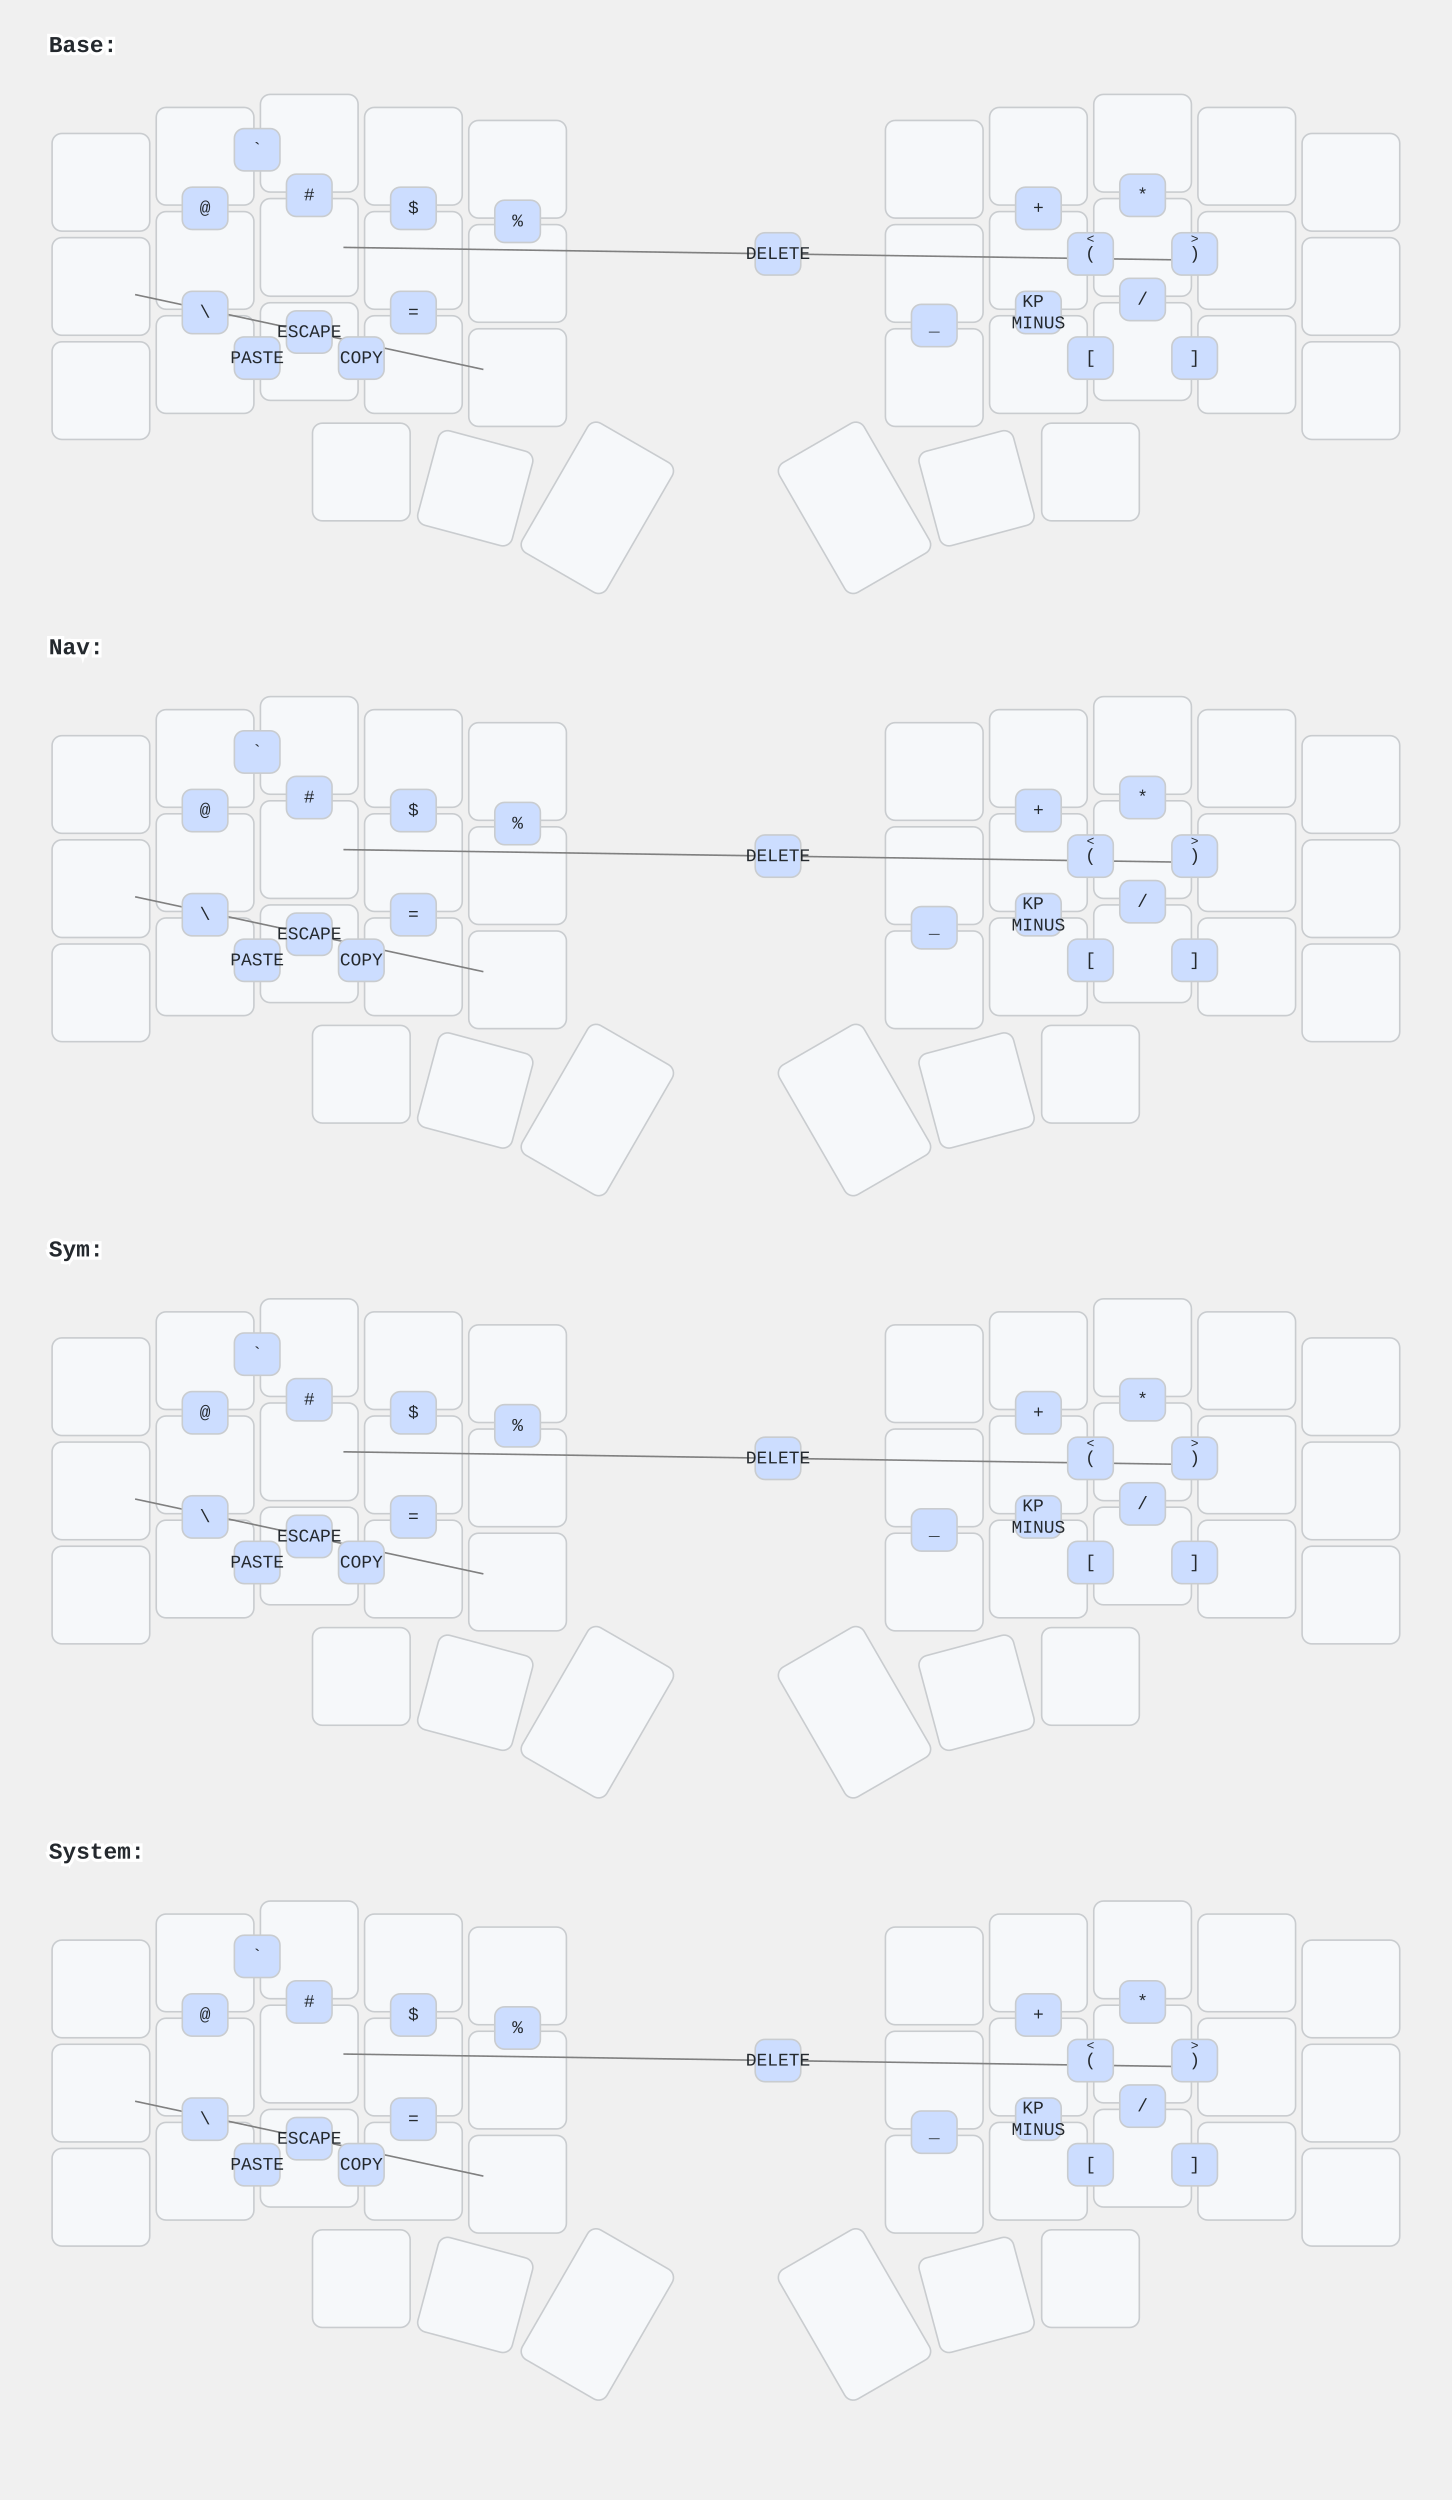
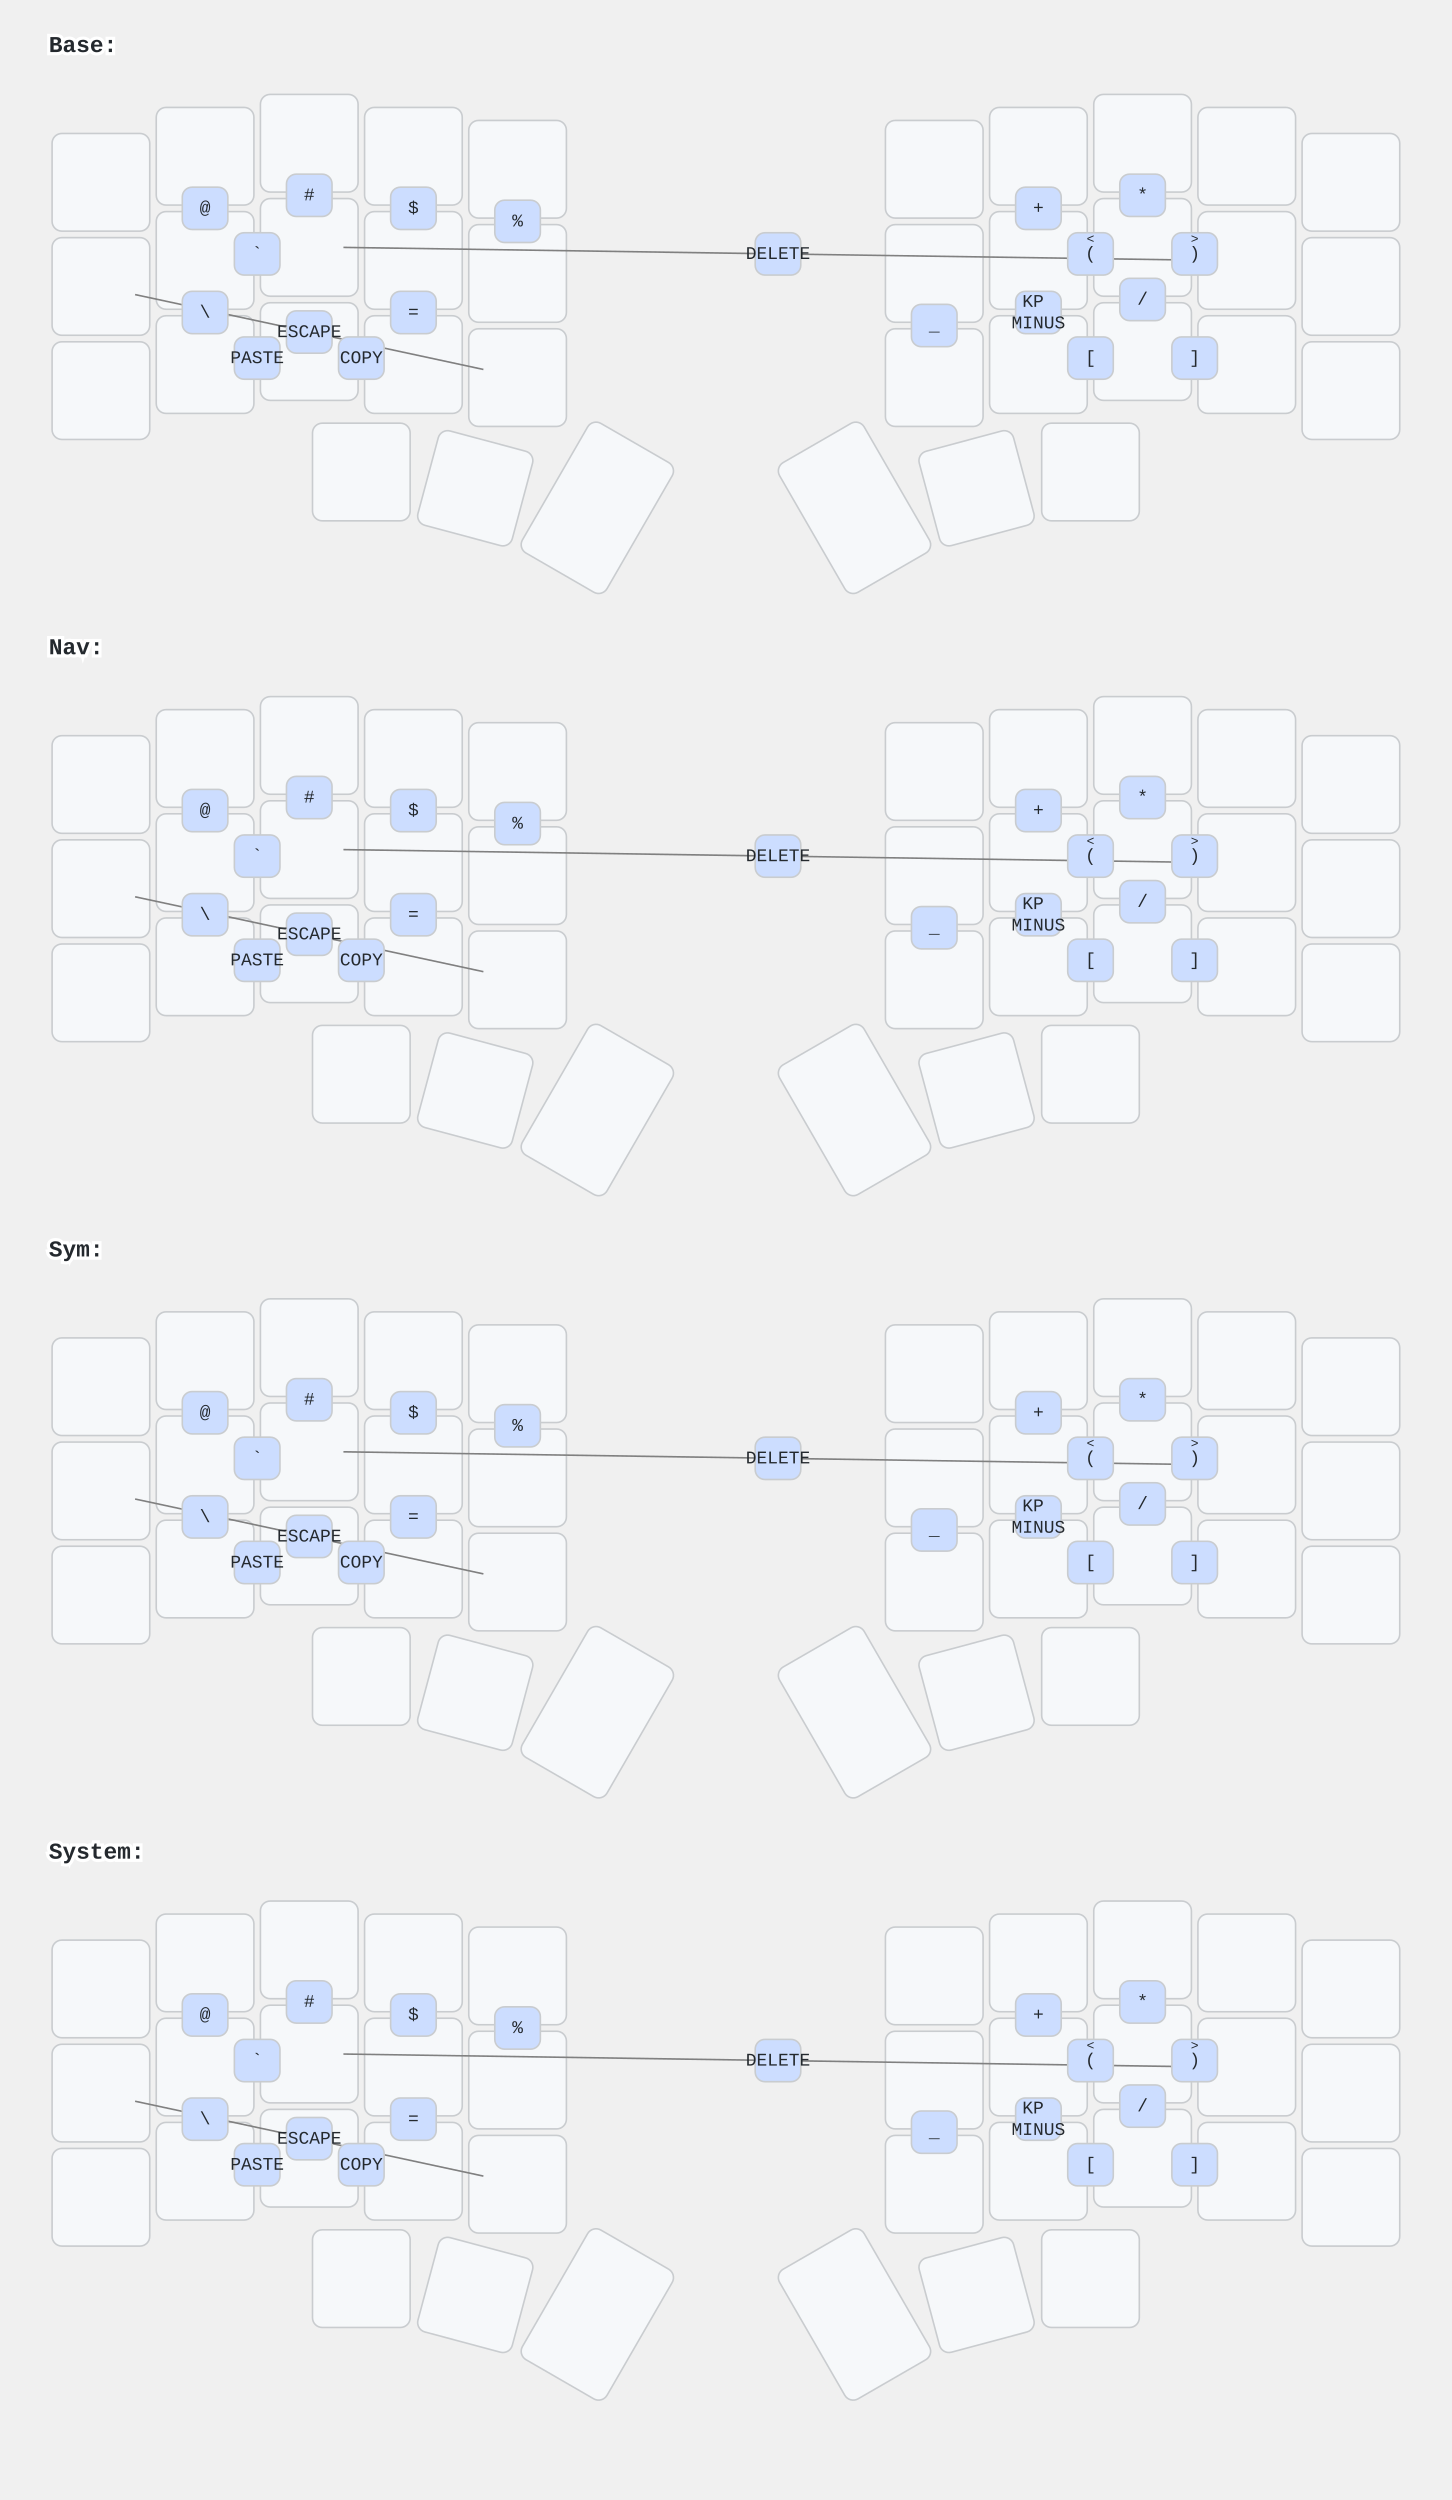
<svg xmlns="http://www.w3.org/2000/svg" width="892" height="1536" viewBox="0 0 892 1536" class="keymap">
  <style>/* inherit to force styles through use tags */
svg path {
    fill: inherit;
}

/* font and background color specifications */
svg.keymap {
    font-family: SFMono-Regular,Consolas,Liberation Mono,Menlo,monospace;
    font-size: 14px;
    font-kerning: normal;
    text-rendering: optimizeLegibility;
    fill: #24292e;
}

/* default key styling */
rect.key {
    fill: #f6f8fa;
}

rect.key, rect.combo {
    stroke: #c9cccf;
    stroke-width: 1;
}

/* default key side styling, only used is draw_key_sides is set */
rect.side {
    filter: brightness(90%);
}

/* color accent for combo boxes */
rect.combo, rect.combo-separate {
    fill: #cdf;
}

/* color accent for held keys */
rect.held, rect.combo.held {
    fill: #fdd;
}

/* color accent for ghost (optional) keys */
rect.ghost, rect.combo.ghost {
    stroke-dasharray: 4, 4;
    stroke-width: 2;
}

text {
    text-anchor: middle;
    dominant-baseline: middle;
}

/* styling for layer labels */
text.label {
    font-weight: bold;
    text-anchor: start;
    stroke: white;
    stroke-width: 4;
    paint-order: stroke;
}

/* styling for optional footer */
text.footer {
    text-anchor: end;
    dominant-baseline: auto;
    stroke: white;
    stroke-width: 4;
    paint-order: stroke;
}

/* styling for combo tap, and key non-tap label text */
text.combo, text.hold, text.shifted, text.left, text.right, text.tl, text.tr, text.bl, text.br {
    font-size: 11px;
}

text.hold, text.bl, text.br {
    text-anchor: middle;
    dominant-baseline: auto;
}

text.shifted, text.tl, text.tr {
    text-anchor: middle;
    dominant-baseline: hanging;
}

text.left, text.tl, text.bl {
    text-anchor: start;
}

text.right, text.tr, text.br {
    text-anchor: end;
}

text.layer-activator {
    text-decoration: underline;
}

/* styling for hold/shifted label text in combo box */
text.combo.hold, text.combo.shifted, text.combo.left, text.combo.right {
    font-size: 8px;
}

/* lighter symbol for transparent keys */
text.trans {
    fill: #7b7e81;
}

/* styling for combo dendrons */
path.combo {
    stroke-width: 1;
    stroke: gray;
    fill: none;
}

/* Start Tabler Icons Cleanup */
/* cannot use height/width with glyphs */
.icon-tabler &gt; path {
    fill: inherit;
    stroke: inherit;
    stroke-width: 2;
}
/* hide tabler's default box */
.icon-tabler &gt; path[stroke="none"][fill="none"] {
    visibility: hidden;
}
/* End Tabler Icons Cleanup */
</style>
  <g transform="translate(30, 0)" class="layer-Base">
    <text x="0" y="28" class="label" id="Base">Base:</text>
    <g transform="translate(0, 56)">
      <g transform="translate(32, 56)" class="key keypos-0">
        <rect rx="6" ry="6" x="-30" y="-30" width="60" height="60" class="key" />
      </g>
      <g transform="translate(96, 40)" class="key keypos-1">
        <rect rx="6" ry="6" x="-30" y="-30" width="60" height="60" class="key" />
      </g>
      <g transform="translate(160, 32)" class="key keypos-2">
        <rect rx="6" ry="6" x="-30" y="-30" width="60" height="60" class="key" />
      </g>
      <g transform="translate(224, 40)" class="key keypos-3">
        <rect rx="6" ry="6" x="-30" y="-30" width="60" height="60" class="key" />
      </g>
      <g transform="translate(288, 48)" class="key keypos-4">
        <rect rx="6" ry="6" x="-30" y="-30" width="60" height="60" class="key" />
      </g>
      <g transform="translate(544, 48)" class="key keypos-5">
        <rect rx="6" ry="6" x="-30" y="-30" width="60" height="60" class="key" />
      </g>
      <g transform="translate(608, 40)" class="key keypos-6">
        <rect rx="6" ry="6" x="-30" y="-30" width="60" height="60" class="key" />
      </g>
      <g transform="translate(672, 32)" class="key keypos-7">
        <rect rx="6" ry="6" x="-30" y="-30" width="60" height="60" class="key" />
      </g>
      <g transform="translate(736, 40)" class="key keypos-8">
        <rect rx="6" ry="6" x="-30" y="-30" width="60" height="60" class="key" />
      </g>
      <g transform="translate(800, 56)" class="key keypos-9">
        <rect rx="6" ry="6" x="-30" y="-30" width="60" height="60" class="key" />
      </g>
      <g transform="translate(32, 120)" class="key keypos-10">
        <rect rx="6" ry="6" x="-30" y="-30" width="60" height="60" class="key" />
      </g>
      <g transform="translate(96, 104)" class="key keypos-11">
        <rect rx="6" ry="6" x="-30" y="-30" width="60" height="60" class="key" />
      </g>
      <g transform="translate(160, 96)" class="key keypos-12">
        <rect rx="6" ry="6" x="-30" y="-30" width="60" height="60" class="key" />
      </g>
      <g transform="translate(224, 104)" class="key keypos-13">
        <rect rx="6" ry="6" x="-30" y="-30" width="60" height="60" class="key" />
      </g>
      <g transform="translate(288, 112)" class="key keypos-14">
        <rect rx="6" ry="6" x="-30" y="-30" width="60" height="60" class="key" />
      </g>
      <g transform="translate(544, 112)" class="key keypos-15">
        <rect rx="6" ry="6" x="-30" y="-30" width="60" height="60" class="key" />
      </g>
      <g transform="translate(608, 104)" class="key keypos-16">
        <rect rx="6" ry="6" x="-30" y="-30" width="60" height="60" class="key" />
      </g>
      <g transform="translate(672, 96)" class="key keypos-17">
        <rect rx="6" ry="6" x="-30" y="-30" width="60" height="60" class="key" />
      </g>
      <g transform="translate(736, 104)" class="key keypos-18">
        <rect rx="6" ry="6" x="-30" y="-30" width="60" height="60" class="key" />
      </g>
      <g transform="translate(800, 120)" class="key keypos-19">
        <rect rx="6" ry="6" x="-30" y="-30" width="60" height="60" class="key" />
      </g>
      <g transform="translate(32, 184)" class="key keypos-20">
        <rect rx="6" ry="6" x="-30" y="-30" width="60" height="60" class="key" />
      </g>
      <g transform="translate(96, 168)" class="key keypos-21">
        <rect rx="6" ry="6" x="-30" y="-30" width="60" height="60" class="key" />
      </g>
      <g transform="translate(160, 160)" class="key keypos-22">
        <rect rx="6" ry="6" x="-30" y="-30" width="60" height="60" class="key" />
      </g>
      <g transform="translate(224, 168)" class="key keypos-23">
        <rect rx="6" ry="6" x="-30" y="-30" width="60" height="60" class="key" />
      </g>
      <g transform="translate(288, 176)" class="key keypos-24">
        <rect rx="6" ry="6" x="-30" y="-30" width="60" height="60" class="key" />
      </g>
      <g transform="translate(544, 176)" class="key keypos-25">
        <rect rx="6" ry="6" x="-30" y="-30" width="60" height="60" class="key" />
      </g>
      <g transform="translate(608, 168)" class="key keypos-26">
        <rect rx="6" ry="6" x="-30" y="-30" width="60" height="60" class="key" />
      </g>
      <g transform="translate(672, 160)" class="key keypos-27">
        <rect rx="6" ry="6" x="-30" y="-30" width="60" height="60" class="key" />
      </g>
      <g transform="translate(736, 168)" class="key keypos-28">
        <rect rx="6" ry="6" x="-30" y="-30" width="60" height="60" class="key" />
      </g>
      <g transform="translate(800, 184)" class="key keypos-29">
        <rect rx="6" ry="6" x="-30" y="-30" width="60" height="60" class="key" />
      </g>
      <g transform="translate(192, 234)" class="key keypos-30">
        <rect rx="6" ry="6" x="-30" y="-30" width="60" height="60" class="key" />
      </g>
      <g transform="translate(262, 244) rotate(15.0)" class="key keypos-31">
        <rect rx="6" ry="6" x="-30" y="-30" width="60" height="60" class="key" />
      </g>
      <g transform="translate(337, 256) rotate(30.0)" class="key keypos-32">
        <rect rx="6" ry="6" x="-30" y="-46" width="60" height="92" class="key" />
      </g>
      <g transform="translate(495, 256) rotate(-30.0)" class="key keypos-33">
        <rect rx="6" ry="6" x="-30" y="-46" width="60" height="92" class="key" />
      </g>
      <g transform="translate(570, 244) rotate(-15.0)" class="key keypos-34">
        <rect rx="6" ry="6" x="-30" y="-30" width="60" height="60" class="key" />
      </g>
      <g transform="translate(640, 234)" class="key keypos-35">
        <rect rx="6" ry="6" x="-30" y="-30" width="60" height="60" class="key" />
      </g>
      <g class="combo combopos-0">
        <path d="M160,148 l-107,-23" class="combo" />
        <path d="M160,148 l107,23" class="combo" />
        <rect rx="6" ry="6" x="146" y="135" width="28" height="26" class="combo" />
        <text x="160" y="148" class="combo tap">ESCAPE</text>
      </g>
      <g class="combo combopos-1">
        <path d="M448,100 l-267,-4" class="combo" />
        <path d="M448,100 l267,4" class="combo" />
        <rect rx="6" ry="6" x="434" y="87" width="28" height="26" class="combo" />
        <text x="448" y="100" class="combo tap">DELETE</text>
      </g>
      <g class="combo combopos-2">
        <rect rx="6" ry="6" x="274" y="67" width="28" height="26" class="combo" />
        <text x="288" y="80" class="combo tap">%</text>
      </g>
      <g class="combo combopos-3">
        <rect rx="6" ry="6" x="210" y="123" width="28" height="26" class="combo" />
        <text x="224" y="136" class="combo tap">=</text>
      </g>
      <g class="combo combopos-4">
        <rect rx="6" ry="6" x="210" y="59" width="28" height="26" class="combo" />
        <text x="224" y="72" class="combo tap">$</text>
      </g>
      <g class="combo combopos-5">
        <rect rx="6" ry="6" x="146" y="51" width="28" height="26" class="combo" />
        <text x="160" y="64" class="combo tap">#</text>
      </g>
      <g class="combo combopos-6">
        <rect rx="6" ry="6" x="82" y="59" width="28" height="26" class="combo" />
        <text x="96" y="72" class="combo tap">@</text>
      </g>
      <g class="combo combopos-7">
-         <rect rx="6" ry="6" x="114" y="23" width="28" height="26" class="combo" />
-         <text x="128" y="36" class="combo tap">`</text>
+         <rect rx="6" ry="6" x="114" y="87" width="28" height="26" class="combo" />
+         <text x="128" y="100" class="combo tap">`</text>
      </g>
      <g class="combo combopos-8">
        <rect rx="6" ry="6" x="82" y="123" width="28" height="26" class="combo" />
        <text x="96" y="136" class="combo tap">\</text>
      </g>
      <g class="combo combopos-9">
        <rect rx="6" ry="6" x="178" y="151" width="28" height="26" class="combo" />
        <text x="192" y="164" class="combo tap">COPY</text>
      </g>
      <g class="combo combopos-10">
        <rect rx="6" ry="6" x="114" y="151" width="28" height="26" class="combo" />
        <text x="128" y="164" class="combo tap">PASTE</text>
      </g>
      <g class="combo combopos-11">
        <rect rx="6" ry="6" x="658" y="51" width="28" height="26" class="combo" />
        <text x="672" y="64" class="combo tap">*</text>
      </g>
      <g class="combo combopos-12">
        <rect rx="6" ry="6" x="658" y="115" width="28" height="26" class="combo" />
        <text x="672" y="128" class="combo tap">/</text>
      </g>
      <g class="combo combopos-13">
        <rect rx="6" ry="6" x="594" y="59" width="28" height="26" class="combo" />
        <text x="608" y="72" class="combo tap">+</text>
      </g>
      <g class="combo combopos-14">
        <rect rx="6" ry="6" x="594" y="123" width="28" height="26" class="combo" />
        <text x="608" y="136" class="combo tap">
          <tspan x="608" dy="-0.6em">KP</tspan>
          <tspan x="608" dy="1.2em">MINUS</tspan>
        </text>
      </g>
      <g class="combo combopos-15">
        <rect rx="6" ry="6" x="530" y="131" width="28" height="26" class="combo" />
        <text x="544" y="144" class="combo tap">_</text>
      </g>
      <g class="combo combopos-16">
        <rect rx="6" ry="6" x="626" y="151" width="28" height="26" class="combo" />
        <text x="640" y="164" class="combo tap">[</text>
      </g>
      <g class="combo combopos-17">
        <rect rx="6" ry="6" x="690" y="151" width="28" height="26" class="combo" />
        <text x="704" y="164" class="combo tap">]</text>
      </g>
      <g class="combo combopos-18">
        <rect rx="6" ry="6" x="626" y="87" width="28" height="26" class="combo" />
        <text x="640" y="100" class="combo tap">(</text>
        <text x="640" y="89" class="combo shifted">&lt;</text>
      </g>
      <g class="combo combopos-19">
        <rect rx="6" ry="6" x="690" y="87" width="28" height="26" class="combo" />
        <text x="704" y="100" class="combo tap">)</text>
        <text x="704" y="89" class="combo shifted">&gt;</text>
      </g>
    </g>
  </g>
  <g transform="translate(30, 370)" class="layer-Nav">
    <text x="0" y="28" class="label" id="Nav">Nav:</text>
    <g transform="translate(0, 56)">
      <g transform="translate(32, 56)" class="key keypos-0">
        <rect rx="6" ry="6" x="-30" y="-30" width="60" height="60" class="key" />
      </g>
      <g transform="translate(96, 40)" class="key keypos-1">
        <rect rx="6" ry="6" x="-30" y="-30" width="60" height="60" class="key" />
      </g>
      <g transform="translate(160, 32)" class="key keypos-2">
        <rect rx="6" ry="6" x="-30" y="-30" width="60" height="60" class="key" />
      </g>
      <g transform="translate(224, 40)" class="key keypos-3">
        <rect rx="6" ry="6" x="-30" y="-30" width="60" height="60" class="key" />
      </g>
      <g transform="translate(288, 48)" class="key keypos-4">
        <rect rx="6" ry="6" x="-30" y="-30" width="60" height="60" class="key" />
      </g>
      <g transform="translate(544, 48)" class="key keypos-5">
        <rect rx="6" ry="6" x="-30" y="-30" width="60" height="60" class="key" />
      </g>
      <g transform="translate(608, 40)" class="key keypos-6">
        <rect rx="6" ry="6" x="-30" y="-30" width="60" height="60" class="key" />
      </g>
      <g transform="translate(672, 32)" class="key keypos-7">
        <rect rx="6" ry="6" x="-30" y="-30" width="60" height="60" class="key" />
      </g>
      <g transform="translate(736, 40)" class="key keypos-8">
        <rect rx="6" ry="6" x="-30" y="-30" width="60" height="60" class="key" />
      </g>
      <g transform="translate(800, 56)" class="key keypos-9">
        <rect rx="6" ry="6" x="-30" y="-30" width="60" height="60" class="key" />
      </g>
      <g transform="translate(32, 120)" class="key keypos-10">
        <rect rx="6" ry="6" x="-30" y="-30" width="60" height="60" class="key" />
      </g>
      <g transform="translate(96, 104)" class="key keypos-11">
        <rect rx="6" ry="6" x="-30" y="-30" width="60" height="60" class="key" />
      </g>
      <g transform="translate(160, 96)" class="key keypos-12">
        <rect rx="6" ry="6" x="-30" y="-30" width="60" height="60" class="key" />
      </g>
      <g transform="translate(224, 104)" class="key keypos-13">
        <rect rx="6" ry="6" x="-30" y="-30" width="60" height="60" class="key" />
      </g>
      <g transform="translate(288, 112)" class="key keypos-14">
        <rect rx="6" ry="6" x="-30" y="-30" width="60" height="60" class="key" />
      </g>
      <g transform="translate(544, 112)" class="key keypos-15">
        <rect rx="6" ry="6" x="-30" y="-30" width="60" height="60" class="key" />
      </g>
      <g transform="translate(608, 104)" class="key keypos-16">
        <rect rx="6" ry="6" x="-30" y="-30" width="60" height="60" class="key" />
      </g>
      <g transform="translate(672, 96)" class="key keypos-17">
        <rect rx="6" ry="6" x="-30" y="-30" width="60" height="60" class="key" />
      </g>
      <g transform="translate(736, 104)" class="key keypos-18">
        <rect rx="6" ry="6" x="-30" y="-30" width="60" height="60" class="key" />
      </g>
      <g transform="translate(800, 120)" class="key keypos-19">
        <rect rx="6" ry="6" x="-30" y="-30" width="60" height="60" class="key" />
      </g>
      <g transform="translate(32, 184)" class="key keypos-20">
        <rect rx="6" ry="6" x="-30" y="-30" width="60" height="60" class="key" />
      </g>
      <g transform="translate(96, 168)" class="key keypos-21">
        <rect rx="6" ry="6" x="-30" y="-30" width="60" height="60" class="key" />
      </g>
      <g transform="translate(160, 160)" class="key keypos-22">
        <rect rx="6" ry="6" x="-30" y="-30" width="60" height="60" class="key" />
      </g>
      <g transform="translate(224, 168)" class="key keypos-23">
        <rect rx="6" ry="6" x="-30" y="-30" width="60" height="60" class="key" />
      </g>
      <g transform="translate(288, 176)" class="key keypos-24">
        <rect rx="6" ry="6" x="-30" y="-30" width="60" height="60" class="key" />
      </g>
      <g transform="translate(544, 176)" class="key keypos-25">
        <rect rx="6" ry="6" x="-30" y="-30" width="60" height="60" class="key" />
      </g>
      <g transform="translate(608, 168)" class="key keypos-26">
        <rect rx="6" ry="6" x="-30" y="-30" width="60" height="60" class="key" />
      </g>
      <g transform="translate(672, 160)" class="key keypos-27">
        <rect rx="6" ry="6" x="-30" y="-30" width="60" height="60" class="key" />
      </g>
      <g transform="translate(736, 168)" class="key keypos-28">
        <rect rx="6" ry="6" x="-30" y="-30" width="60" height="60" class="key" />
      </g>
      <g transform="translate(800, 184)" class="key keypos-29">
        <rect rx="6" ry="6" x="-30" y="-30" width="60" height="60" class="key" />
      </g>
      <g transform="translate(192, 234)" class="key keypos-30">
        <rect rx="6" ry="6" x="-30" y="-30" width="60" height="60" class="key" />
      </g>
      <g transform="translate(262, 244) rotate(15.0)" class="key keypos-31">
        <rect rx="6" ry="6" x="-30" y="-30" width="60" height="60" class="key" />
      </g>
      <g transform="translate(337, 256) rotate(30.0)" class="key keypos-32">
        <rect rx="6" ry="6" x="-30" y="-46" width="60" height="92" class="key" />
      </g>
      <g transform="translate(495, 256) rotate(-30.0)" class="key keypos-33">
        <rect rx="6" ry="6" x="-30" y="-46" width="60" height="92" class="key" />
      </g>
      <g transform="translate(570, 244) rotate(-15.0)" class="key keypos-34">
        <rect rx="6" ry="6" x="-30" y="-30" width="60" height="60" class="key" />
      </g>
      <g transform="translate(640, 234)" class="key keypos-35">
        <rect rx="6" ry="6" x="-30" y="-30" width="60" height="60" class="key" />
      </g>
      <g class="combo combopos-0">
        <path d="M160,148 l-107,-23" class="combo" />
        <path d="M160,148 l107,23" class="combo" />
        <rect rx="6" ry="6" x="146" y="135" width="28" height="26" class="combo" />
        <text x="160" y="148" class="combo tap">ESCAPE</text>
      </g>
      <g class="combo combopos-1">
        <path d="M448,100 l-267,-4" class="combo" />
        <path d="M448,100 l267,4" class="combo" />
        <rect rx="6" ry="6" x="434" y="87" width="28" height="26" class="combo" />
        <text x="448" y="100" class="combo tap">DELETE</text>
      </g>
      <g class="combo combopos-2">
        <rect rx="6" ry="6" x="274" y="67" width="28" height="26" class="combo" />
        <text x="288" y="80" class="combo tap">%</text>
      </g>
      <g class="combo combopos-3">
        <rect rx="6" ry="6" x="210" y="123" width="28" height="26" class="combo" />
        <text x="224" y="136" class="combo tap">=</text>
      </g>
      <g class="combo combopos-4">
        <rect rx="6" ry="6" x="210" y="59" width="28" height="26" class="combo" />
        <text x="224" y="72" class="combo tap">$</text>
      </g>
      <g class="combo combopos-5">
        <rect rx="6" ry="6" x="146" y="51" width="28" height="26" class="combo" />
        <text x="160" y="64" class="combo tap">#</text>
      </g>
      <g class="combo combopos-6">
        <rect rx="6" ry="6" x="82" y="59" width="28" height="26" class="combo" />
        <text x="96" y="72" class="combo tap">@</text>
      </g>
      <g class="combo combopos-7">
-         <rect rx="6" ry="6" x="114" y="23" width="28" height="26" class="combo" />
-         <text x="128" y="36" class="combo tap">`</text>
+         <rect rx="6" ry="6" x="114" y="87" width="28" height="26" class="combo" />
+         <text x="128" y="100" class="combo tap">`</text>
      </g>
      <g class="combo combopos-8">
        <rect rx="6" ry="6" x="82" y="123" width="28" height="26" class="combo" />
        <text x="96" y="136" class="combo tap">\</text>
      </g>
      <g class="combo combopos-9">
        <rect rx="6" ry="6" x="178" y="151" width="28" height="26" class="combo" />
        <text x="192" y="164" class="combo tap">COPY</text>
      </g>
      <g class="combo combopos-10">
        <rect rx="6" ry="6" x="114" y="151" width="28" height="26" class="combo" />
        <text x="128" y="164" class="combo tap">PASTE</text>
      </g>
      <g class="combo combopos-11">
        <rect rx="6" ry="6" x="658" y="51" width="28" height="26" class="combo" />
        <text x="672" y="64" class="combo tap">*</text>
      </g>
      <g class="combo combopos-12">
        <rect rx="6" ry="6" x="658" y="115" width="28" height="26" class="combo" />
        <text x="672" y="128" class="combo tap">/</text>
      </g>
      <g class="combo combopos-13">
        <rect rx="6" ry="6" x="594" y="59" width="28" height="26" class="combo" />
        <text x="608" y="72" class="combo tap">+</text>
      </g>
      <g class="combo combopos-14">
        <rect rx="6" ry="6" x="594" y="123" width="28" height="26" class="combo" />
        <text x="608" y="136" class="combo tap">
          <tspan x="608" dy="-0.6em">KP</tspan>
          <tspan x="608" dy="1.2em">MINUS</tspan>
        </text>
      </g>
      <g class="combo combopos-15">
        <rect rx="6" ry="6" x="530" y="131" width="28" height="26" class="combo" />
        <text x="544" y="144" class="combo tap">_</text>
      </g>
      <g class="combo combopos-16">
        <rect rx="6" ry="6" x="626" y="151" width="28" height="26" class="combo" />
        <text x="640" y="164" class="combo tap">[</text>
      </g>
      <g class="combo combopos-17">
        <rect rx="6" ry="6" x="690" y="151" width="28" height="26" class="combo" />
        <text x="704" y="164" class="combo tap">]</text>
      </g>
      <g class="combo combopos-18">
        <rect rx="6" ry="6" x="626" y="87" width="28" height="26" class="combo" />
        <text x="640" y="100" class="combo tap">(</text>
        <text x="640" y="89" class="combo shifted">&lt;</text>
      </g>
      <g class="combo combopos-19">
        <rect rx="6" ry="6" x="690" y="87" width="28" height="26" class="combo" />
        <text x="704" y="100" class="combo tap">)</text>
        <text x="704" y="89" class="combo shifted">&gt;</text>
      </g>
    </g>
  </g>
  <g transform="translate(30, 740)" class="layer-Sym">
    <text x="0" y="28" class="label" id="Sym">Sym:</text>
    <g transform="translate(0, 56)">
      <g transform="translate(32, 56)" class="key keypos-0">
        <rect rx="6" ry="6" x="-30" y="-30" width="60" height="60" class="key" />
      </g>
      <g transform="translate(96, 40)" class="key keypos-1">
        <rect rx="6" ry="6" x="-30" y="-30" width="60" height="60" class="key" />
      </g>
      <g transform="translate(160, 32)" class="key keypos-2">
        <rect rx="6" ry="6" x="-30" y="-30" width="60" height="60" class="key" />
      </g>
      <g transform="translate(224, 40)" class="key keypos-3">
        <rect rx="6" ry="6" x="-30" y="-30" width="60" height="60" class="key" />
      </g>
      <g transform="translate(288, 48)" class="key keypos-4">
        <rect rx="6" ry="6" x="-30" y="-30" width="60" height="60" class="key" />
      </g>
      <g transform="translate(544, 48)" class="key keypos-5">
        <rect rx="6" ry="6" x="-30" y="-30" width="60" height="60" class="key" />
      </g>
      <g transform="translate(608, 40)" class="key keypos-6">
        <rect rx="6" ry="6" x="-30" y="-30" width="60" height="60" class="key" />
      </g>
      <g transform="translate(672, 32)" class="key keypos-7">
        <rect rx="6" ry="6" x="-30" y="-30" width="60" height="60" class="key" />
      </g>
      <g transform="translate(736, 40)" class="key keypos-8">
        <rect rx="6" ry="6" x="-30" y="-30" width="60" height="60" class="key" />
      </g>
      <g transform="translate(800, 56)" class="key keypos-9">
        <rect rx="6" ry="6" x="-30" y="-30" width="60" height="60" class="key" />
      </g>
      <g transform="translate(32, 120)" class="key keypos-10">
        <rect rx="6" ry="6" x="-30" y="-30" width="60" height="60" class="key" />
      </g>
      <g transform="translate(96, 104)" class="key keypos-11">
        <rect rx="6" ry="6" x="-30" y="-30" width="60" height="60" class="key" />
      </g>
      <g transform="translate(160, 96)" class="key keypos-12">
        <rect rx="6" ry="6" x="-30" y="-30" width="60" height="60" class="key" />
      </g>
      <g transform="translate(224, 104)" class="key keypos-13">
        <rect rx="6" ry="6" x="-30" y="-30" width="60" height="60" class="key" />
      </g>
      <g transform="translate(288, 112)" class="key keypos-14">
        <rect rx="6" ry="6" x="-30" y="-30" width="60" height="60" class="key" />
      </g>
      <g transform="translate(544, 112)" class="key keypos-15">
        <rect rx="6" ry="6" x="-30" y="-30" width="60" height="60" class="key" />
      </g>
      <g transform="translate(608, 104)" class="key keypos-16">
        <rect rx="6" ry="6" x="-30" y="-30" width="60" height="60" class="key" />
      </g>
      <g transform="translate(672, 96)" class="key keypos-17">
        <rect rx="6" ry="6" x="-30" y="-30" width="60" height="60" class="key" />
      </g>
      <g transform="translate(736, 104)" class="key keypos-18">
        <rect rx="6" ry="6" x="-30" y="-30" width="60" height="60" class="key" />
      </g>
      <g transform="translate(800, 120)" class="key keypos-19">
        <rect rx="6" ry="6" x="-30" y="-30" width="60" height="60" class="key" />
      </g>
      <g transform="translate(32, 184)" class="key keypos-20">
        <rect rx="6" ry="6" x="-30" y="-30" width="60" height="60" class="key" />
      </g>
      <g transform="translate(96, 168)" class="key keypos-21">
        <rect rx="6" ry="6" x="-30" y="-30" width="60" height="60" class="key" />
      </g>
      <g transform="translate(160, 160)" class="key keypos-22">
        <rect rx="6" ry="6" x="-30" y="-30" width="60" height="60" class="key" />
      </g>
      <g transform="translate(224, 168)" class="key keypos-23">
        <rect rx="6" ry="6" x="-30" y="-30" width="60" height="60" class="key" />
      </g>
      <g transform="translate(288, 176)" class="key keypos-24">
        <rect rx="6" ry="6" x="-30" y="-30" width="60" height="60" class="key" />
      </g>
      <g transform="translate(544, 176)" class="key keypos-25">
        <rect rx="6" ry="6" x="-30" y="-30" width="60" height="60" class="key" />
      </g>
      <g transform="translate(608, 168)" class="key keypos-26">
        <rect rx="6" ry="6" x="-30" y="-30" width="60" height="60" class="key" />
      </g>
      <g transform="translate(672, 160)" class="key keypos-27">
        <rect rx="6" ry="6" x="-30" y="-30" width="60" height="60" class="key" />
      </g>
      <g transform="translate(736, 168)" class="key keypos-28">
        <rect rx="6" ry="6" x="-30" y="-30" width="60" height="60" class="key" />
      </g>
      <g transform="translate(800, 184)" class="key keypos-29">
        <rect rx="6" ry="6" x="-30" y="-30" width="60" height="60" class="key" />
      </g>
      <g transform="translate(192, 234)" class="key keypos-30">
        <rect rx="6" ry="6" x="-30" y="-30" width="60" height="60" class="key" />
      </g>
      <g transform="translate(262, 244) rotate(15.0)" class="key keypos-31">
        <rect rx="6" ry="6" x="-30" y="-30" width="60" height="60" class="key" />
      </g>
      <g transform="translate(337, 256) rotate(30.0)" class="key keypos-32">
        <rect rx="6" ry="6" x="-30" y="-46" width="60" height="92" class="key" />
      </g>
      <g transform="translate(495, 256) rotate(-30.0)" class="key keypos-33">
        <rect rx="6" ry="6" x="-30" y="-46" width="60" height="92" class="key" />
      </g>
      <g transform="translate(570, 244) rotate(-15.0)" class="key keypos-34">
        <rect rx="6" ry="6" x="-30" y="-30" width="60" height="60" class="key" />
      </g>
      <g transform="translate(640, 234)" class="key keypos-35">
        <rect rx="6" ry="6" x="-30" y="-30" width="60" height="60" class="key" />
      </g>
      <g class="combo combopos-0">
        <path d="M160,148 l-107,-23" class="combo" />
        <path d="M160,148 l107,23" class="combo" />
        <rect rx="6" ry="6" x="146" y="135" width="28" height="26" class="combo" />
        <text x="160" y="148" class="combo tap">ESCAPE</text>
      </g>
      <g class="combo combopos-1">
        <path d="M448,100 l-267,-4" class="combo" />
        <path d="M448,100 l267,4" class="combo" />
        <rect rx="6" ry="6" x="434" y="87" width="28" height="26" class="combo" />
        <text x="448" y="100" class="combo tap">DELETE</text>
      </g>
      <g class="combo combopos-2">
        <rect rx="6" ry="6" x="274" y="67" width="28" height="26" class="combo" />
        <text x="288" y="80" class="combo tap">%</text>
      </g>
      <g class="combo combopos-3">
        <rect rx="6" ry="6" x="210" y="123" width="28" height="26" class="combo" />
        <text x="224" y="136" class="combo tap">=</text>
      </g>
      <g class="combo combopos-4">
        <rect rx="6" ry="6" x="210" y="59" width="28" height="26" class="combo" />
        <text x="224" y="72" class="combo tap">$</text>
      </g>
      <g class="combo combopos-5">
        <rect rx="6" ry="6" x="146" y="51" width="28" height="26" class="combo" />
        <text x="160" y="64" class="combo tap">#</text>
      </g>
      <g class="combo combopos-6">
        <rect rx="6" ry="6" x="82" y="59" width="28" height="26" class="combo" />
        <text x="96" y="72" class="combo tap">@</text>
      </g>
      <g class="combo combopos-7">
-         <rect rx="6" ry="6" x="114" y="23" width="28" height="26" class="combo" />
-         <text x="128" y="36" class="combo tap">`</text>
+         <rect rx="6" ry="6" x="114" y="87" width="28" height="26" class="combo" />
+         <text x="128" y="100" class="combo tap">`</text>
      </g>
      <g class="combo combopos-8">
        <rect rx="6" ry="6" x="82" y="123" width="28" height="26" class="combo" />
        <text x="96" y="136" class="combo tap">\</text>
      </g>
      <g class="combo combopos-9">
        <rect rx="6" ry="6" x="178" y="151" width="28" height="26" class="combo" />
        <text x="192" y="164" class="combo tap">COPY</text>
      </g>
      <g class="combo combopos-10">
        <rect rx="6" ry="6" x="114" y="151" width="28" height="26" class="combo" />
        <text x="128" y="164" class="combo tap">PASTE</text>
      </g>
      <g class="combo combopos-11">
        <rect rx="6" ry="6" x="658" y="51" width="28" height="26" class="combo" />
        <text x="672" y="64" class="combo tap">*</text>
      </g>
      <g class="combo combopos-12">
        <rect rx="6" ry="6" x="658" y="115" width="28" height="26" class="combo" />
        <text x="672" y="128" class="combo tap">/</text>
      </g>
      <g class="combo combopos-13">
        <rect rx="6" ry="6" x="594" y="59" width="28" height="26" class="combo" />
        <text x="608" y="72" class="combo tap">+</text>
      </g>
      <g class="combo combopos-14">
        <rect rx="6" ry="6" x="594" y="123" width="28" height="26" class="combo" />
        <text x="608" y="136" class="combo tap">
          <tspan x="608" dy="-0.6em">KP</tspan>
          <tspan x="608" dy="1.2em">MINUS</tspan>
        </text>
      </g>
      <g class="combo combopos-15">
        <rect rx="6" ry="6" x="530" y="131" width="28" height="26" class="combo" />
        <text x="544" y="144" class="combo tap">_</text>
      </g>
      <g class="combo combopos-16">
        <rect rx="6" ry="6" x="626" y="151" width="28" height="26" class="combo" />
        <text x="640" y="164" class="combo tap">[</text>
      </g>
      <g class="combo combopos-17">
        <rect rx="6" ry="6" x="690" y="151" width="28" height="26" class="combo" />
        <text x="704" y="164" class="combo tap">]</text>
      </g>
      <g class="combo combopos-18">
        <rect rx="6" ry="6" x="626" y="87" width="28" height="26" class="combo" />
        <text x="640" y="100" class="combo tap">(</text>
        <text x="640" y="89" class="combo shifted">&lt;</text>
      </g>
      <g class="combo combopos-19">
        <rect rx="6" ry="6" x="690" y="87" width="28" height="26" class="combo" />
        <text x="704" y="100" class="combo tap">)</text>
        <text x="704" y="89" class="combo shifted">&gt;</text>
      </g>
    </g>
  </g>
  <g transform="translate(30, 1110)" class="layer-System">
    <text x="0" y="28" class="label" id="System">System:</text>
    <g transform="translate(0, 56)">
      <g transform="translate(32, 56)" class="key keypos-0">
        <rect rx="6" ry="6" x="-30" y="-30" width="60" height="60" class="key" />
      </g>
      <g transform="translate(96, 40)" class="key keypos-1">
        <rect rx="6" ry="6" x="-30" y="-30" width="60" height="60" class="key" />
      </g>
      <g transform="translate(160, 32)" class="key keypos-2">
        <rect rx="6" ry="6" x="-30" y="-30" width="60" height="60" class="key" />
      </g>
      <g transform="translate(224, 40)" class="key keypos-3">
        <rect rx="6" ry="6" x="-30" y="-30" width="60" height="60" class="key" />
      </g>
      <g transform="translate(288, 48)" class="key keypos-4">
        <rect rx="6" ry="6" x="-30" y="-30" width="60" height="60" class="key" />
      </g>
      <g transform="translate(544, 48)" class="key keypos-5">
        <rect rx="6" ry="6" x="-30" y="-30" width="60" height="60" class="key" />
      </g>
      <g transform="translate(608, 40)" class="key keypos-6">
        <rect rx="6" ry="6" x="-30" y="-30" width="60" height="60" class="key" />
      </g>
      <g transform="translate(672, 32)" class="key keypos-7">
        <rect rx="6" ry="6" x="-30" y="-30" width="60" height="60" class="key" />
      </g>
      <g transform="translate(736, 40)" class="key keypos-8">
        <rect rx="6" ry="6" x="-30" y="-30" width="60" height="60" class="key" />
      </g>
      <g transform="translate(800, 56)" class="key keypos-9">
        <rect rx="6" ry="6" x="-30" y="-30" width="60" height="60" class="key" />
      </g>
      <g transform="translate(32, 120)" class="key keypos-10">
        <rect rx="6" ry="6" x="-30" y="-30" width="60" height="60" class="key" />
      </g>
      <g transform="translate(96, 104)" class="key keypos-11">
        <rect rx="6" ry="6" x="-30" y="-30" width="60" height="60" class="key" />
      </g>
      <g transform="translate(160, 96)" class="key keypos-12">
        <rect rx="6" ry="6" x="-30" y="-30" width="60" height="60" class="key" />
      </g>
      <g transform="translate(224, 104)" class="key keypos-13">
        <rect rx="6" ry="6" x="-30" y="-30" width="60" height="60" class="key" />
      </g>
      <g transform="translate(288, 112)" class="key keypos-14">
        <rect rx="6" ry="6" x="-30" y="-30" width="60" height="60" class="key" />
      </g>
      <g transform="translate(544, 112)" class="key keypos-15">
        <rect rx="6" ry="6" x="-30" y="-30" width="60" height="60" class="key" />
      </g>
      <g transform="translate(608, 104)" class="key keypos-16">
        <rect rx="6" ry="6" x="-30" y="-30" width="60" height="60" class="key" />
      </g>
      <g transform="translate(672, 96)" class="key keypos-17">
        <rect rx="6" ry="6" x="-30" y="-30" width="60" height="60" class="key" />
      </g>
      <g transform="translate(736, 104)" class="key keypos-18">
        <rect rx="6" ry="6" x="-30" y="-30" width="60" height="60" class="key" />
      </g>
      <g transform="translate(800, 120)" class="key keypos-19">
        <rect rx="6" ry="6" x="-30" y="-30" width="60" height="60" class="key" />
      </g>
      <g transform="translate(32, 184)" class="key keypos-20">
        <rect rx="6" ry="6" x="-30" y="-30" width="60" height="60" class="key" />
      </g>
      <g transform="translate(96, 168)" class="key keypos-21">
        <rect rx="6" ry="6" x="-30" y="-30" width="60" height="60" class="key" />
      </g>
      <g transform="translate(160, 160)" class="key keypos-22">
        <rect rx="6" ry="6" x="-30" y="-30" width="60" height="60" class="key" />
      </g>
      <g transform="translate(224, 168)" class="key keypos-23">
        <rect rx="6" ry="6" x="-30" y="-30" width="60" height="60" class="key" />
      </g>
      <g transform="translate(288, 176)" class="key keypos-24">
        <rect rx="6" ry="6" x="-30" y="-30" width="60" height="60" class="key" />
      </g>
      <g transform="translate(544, 176)" class="key keypos-25">
        <rect rx="6" ry="6" x="-30" y="-30" width="60" height="60" class="key" />
      </g>
      <g transform="translate(608, 168)" class="key keypos-26">
        <rect rx="6" ry="6" x="-30" y="-30" width="60" height="60" class="key" />
      </g>
      <g transform="translate(672, 160)" class="key keypos-27">
        <rect rx="6" ry="6" x="-30" y="-30" width="60" height="60" class="key" />
      </g>
      <g transform="translate(736, 168)" class="key keypos-28">
        <rect rx="6" ry="6" x="-30" y="-30" width="60" height="60" class="key" />
      </g>
      <g transform="translate(800, 184)" class="key keypos-29">
        <rect rx="6" ry="6" x="-30" y="-30" width="60" height="60" class="key" />
      </g>
      <g transform="translate(192, 234)" class="key keypos-30">
        <rect rx="6" ry="6" x="-30" y="-30" width="60" height="60" class="key" />
      </g>
      <g transform="translate(262, 244) rotate(15.0)" class="key keypos-31">
        <rect rx="6" ry="6" x="-30" y="-30" width="60" height="60" class="key" />
      </g>
      <g transform="translate(337, 256) rotate(30.0)" class="key keypos-32">
        <rect rx="6" ry="6" x="-30" y="-46" width="60" height="92" class="key" />
      </g>
      <g transform="translate(495, 256) rotate(-30.0)" class="key keypos-33">
        <rect rx="6" ry="6" x="-30" y="-46" width="60" height="92" class="key" />
      </g>
      <g transform="translate(570, 244) rotate(-15.0)" class="key keypos-34">
        <rect rx="6" ry="6" x="-30" y="-30" width="60" height="60" class="key" />
      </g>
      <g transform="translate(640, 234)" class="key keypos-35">
        <rect rx="6" ry="6" x="-30" y="-30" width="60" height="60" class="key" />
      </g>
      <g class="combo combopos-0">
        <path d="M160,148 l-107,-23" class="combo" />
        <path d="M160,148 l107,23" class="combo" />
        <rect rx="6" ry="6" x="146" y="135" width="28" height="26" class="combo" />
        <text x="160" y="148" class="combo tap">ESCAPE</text>
      </g>
      <g class="combo combopos-1">
        <path d="M448,100 l-267,-4" class="combo" />
        <path d="M448,100 l267,4" class="combo" />
        <rect rx="6" ry="6" x="434" y="87" width="28" height="26" class="combo" />
        <text x="448" y="100" class="combo tap">DELETE</text>
      </g>
      <g class="combo combopos-2">
        <rect rx="6" ry="6" x="274" y="67" width="28" height="26" class="combo" />
        <text x="288" y="80" class="combo tap">%</text>
      </g>
      <g class="combo combopos-3">
        <rect rx="6" ry="6" x="210" y="123" width="28" height="26" class="combo" />
        <text x="224" y="136" class="combo tap">=</text>
      </g>
      <g class="combo combopos-4">
        <rect rx="6" ry="6" x="210" y="59" width="28" height="26" class="combo" />
        <text x="224" y="72" class="combo tap">$</text>
      </g>
      <g class="combo combopos-5">
        <rect rx="6" ry="6" x="146" y="51" width="28" height="26" class="combo" />
        <text x="160" y="64" class="combo tap">#</text>
      </g>
      <g class="combo combopos-6">
        <rect rx="6" ry="6" x="82" y="59" width="28" height="26" class="combo" />
        <text x="96" y="72" class="combo tap">@</text>
      </g>
      <g class="combo combopos-7">
-         <rect rx="6" ry="6" x="114" y="23" width="28" height="26" class="combo" />
-         <text x="128" y="36" class="combo tap">`</text>
+         <rect rx="6" ry="6" x="114" y="87" width="28" height="26" class="combo" />
+         <text x="128" y="100" class="combo tap">`</text>
      </g>
      <g class="combo combopos-8">
        <rect rx="6" ry="6" x="82" y="123" width="28" height="26" class="combo" />
        <text x="96" y="136" class="combo tap">\</text>
      </g>
      <g class="combo combopos-9">
        <rect rx="6" ry="6" x="178" y="151" width="28" height="26" class="combo" />
        <text x="192" y="164" class="combo tap">COPY</text>
      </g>
      <g class="combo combopos-10">
        <rect rx="6" ry="6" x="114" y="151" width="28" height="26" class="combo" />
        <text x="128" y="164" class="combo tap">PASTE</text>
      </g>
      <g class="combo combopos-11">
        <rect rx="6" ry="6" x="658" y="51" width="28" height="26" class="combo" />
        <text x="672" y="64" class="combo tap">*</text>
      </g>
      <g class="combo combopos-12">
        <rect rx="6" ry="6" x="658" y="115" width="28" height="26" class="combo" />
        <text x="672" y="128" class="combo tap">/</text>
      </g>
      <g class="combo combopos-13">
        <rect rx="6" ry="6" x="594" y="59" width="28" height="26" class="combo" />
        <text x="608" y="72" class="combo tap">+</text>
      </g>
      <g class="combo combopos-14">
        <rect rx="6" ry="6" x="594" y="123" width="28" height="26" class="combo" />
        <text x="608" y="136" class="combo tap">
          <tspan x="608" dy="-0.6em">KP</tspan>
          <tspan x="608" dy="1.2em">MINUS</tspan>
        </text>
      </g>
      <g class="combo combopos-15">
        <rect rx="6" ry="6" x="530" y="131" width="28" height="26" class="combo" />
        <text x="544" y="144" class="combo tap">_</text>
      </g>
      <g class="combo combopos-16">
        <rect rx="6" ry="6" x="626" y="151" width="28" height="26" class="combo" />
        <text x="640" y="164" class="combo tap">[</text>
      </g>
      <g class="combo combopos-17">
        <rect rx="6" ry="6" x="690" y="151" width="28" height="26" class="combo" />
        <text x="704" y="164" class="combo tap">]</text>
      </g>
      <g class="combo combopos-18">
        <rect rx="6" ry="6" x="626" y="87" width="28" height="26" class="combo" />
        <text x="640" y="100" class="combo tap">(</text>
        <text x="640" y="89" class="combo shifted">&lt;</text>
      </g>
      <g class="combo combopos-19">
        <rect rx="6" ry="6" x="690" y="87" width="28" height="26" class="combo" />
        <text x="704" y="100" class="combo tap">)</text>
        <text x="704" y="89" class="combo shifted">&gt;</text>
      </g>
    </g>
  </g>
</svg>
